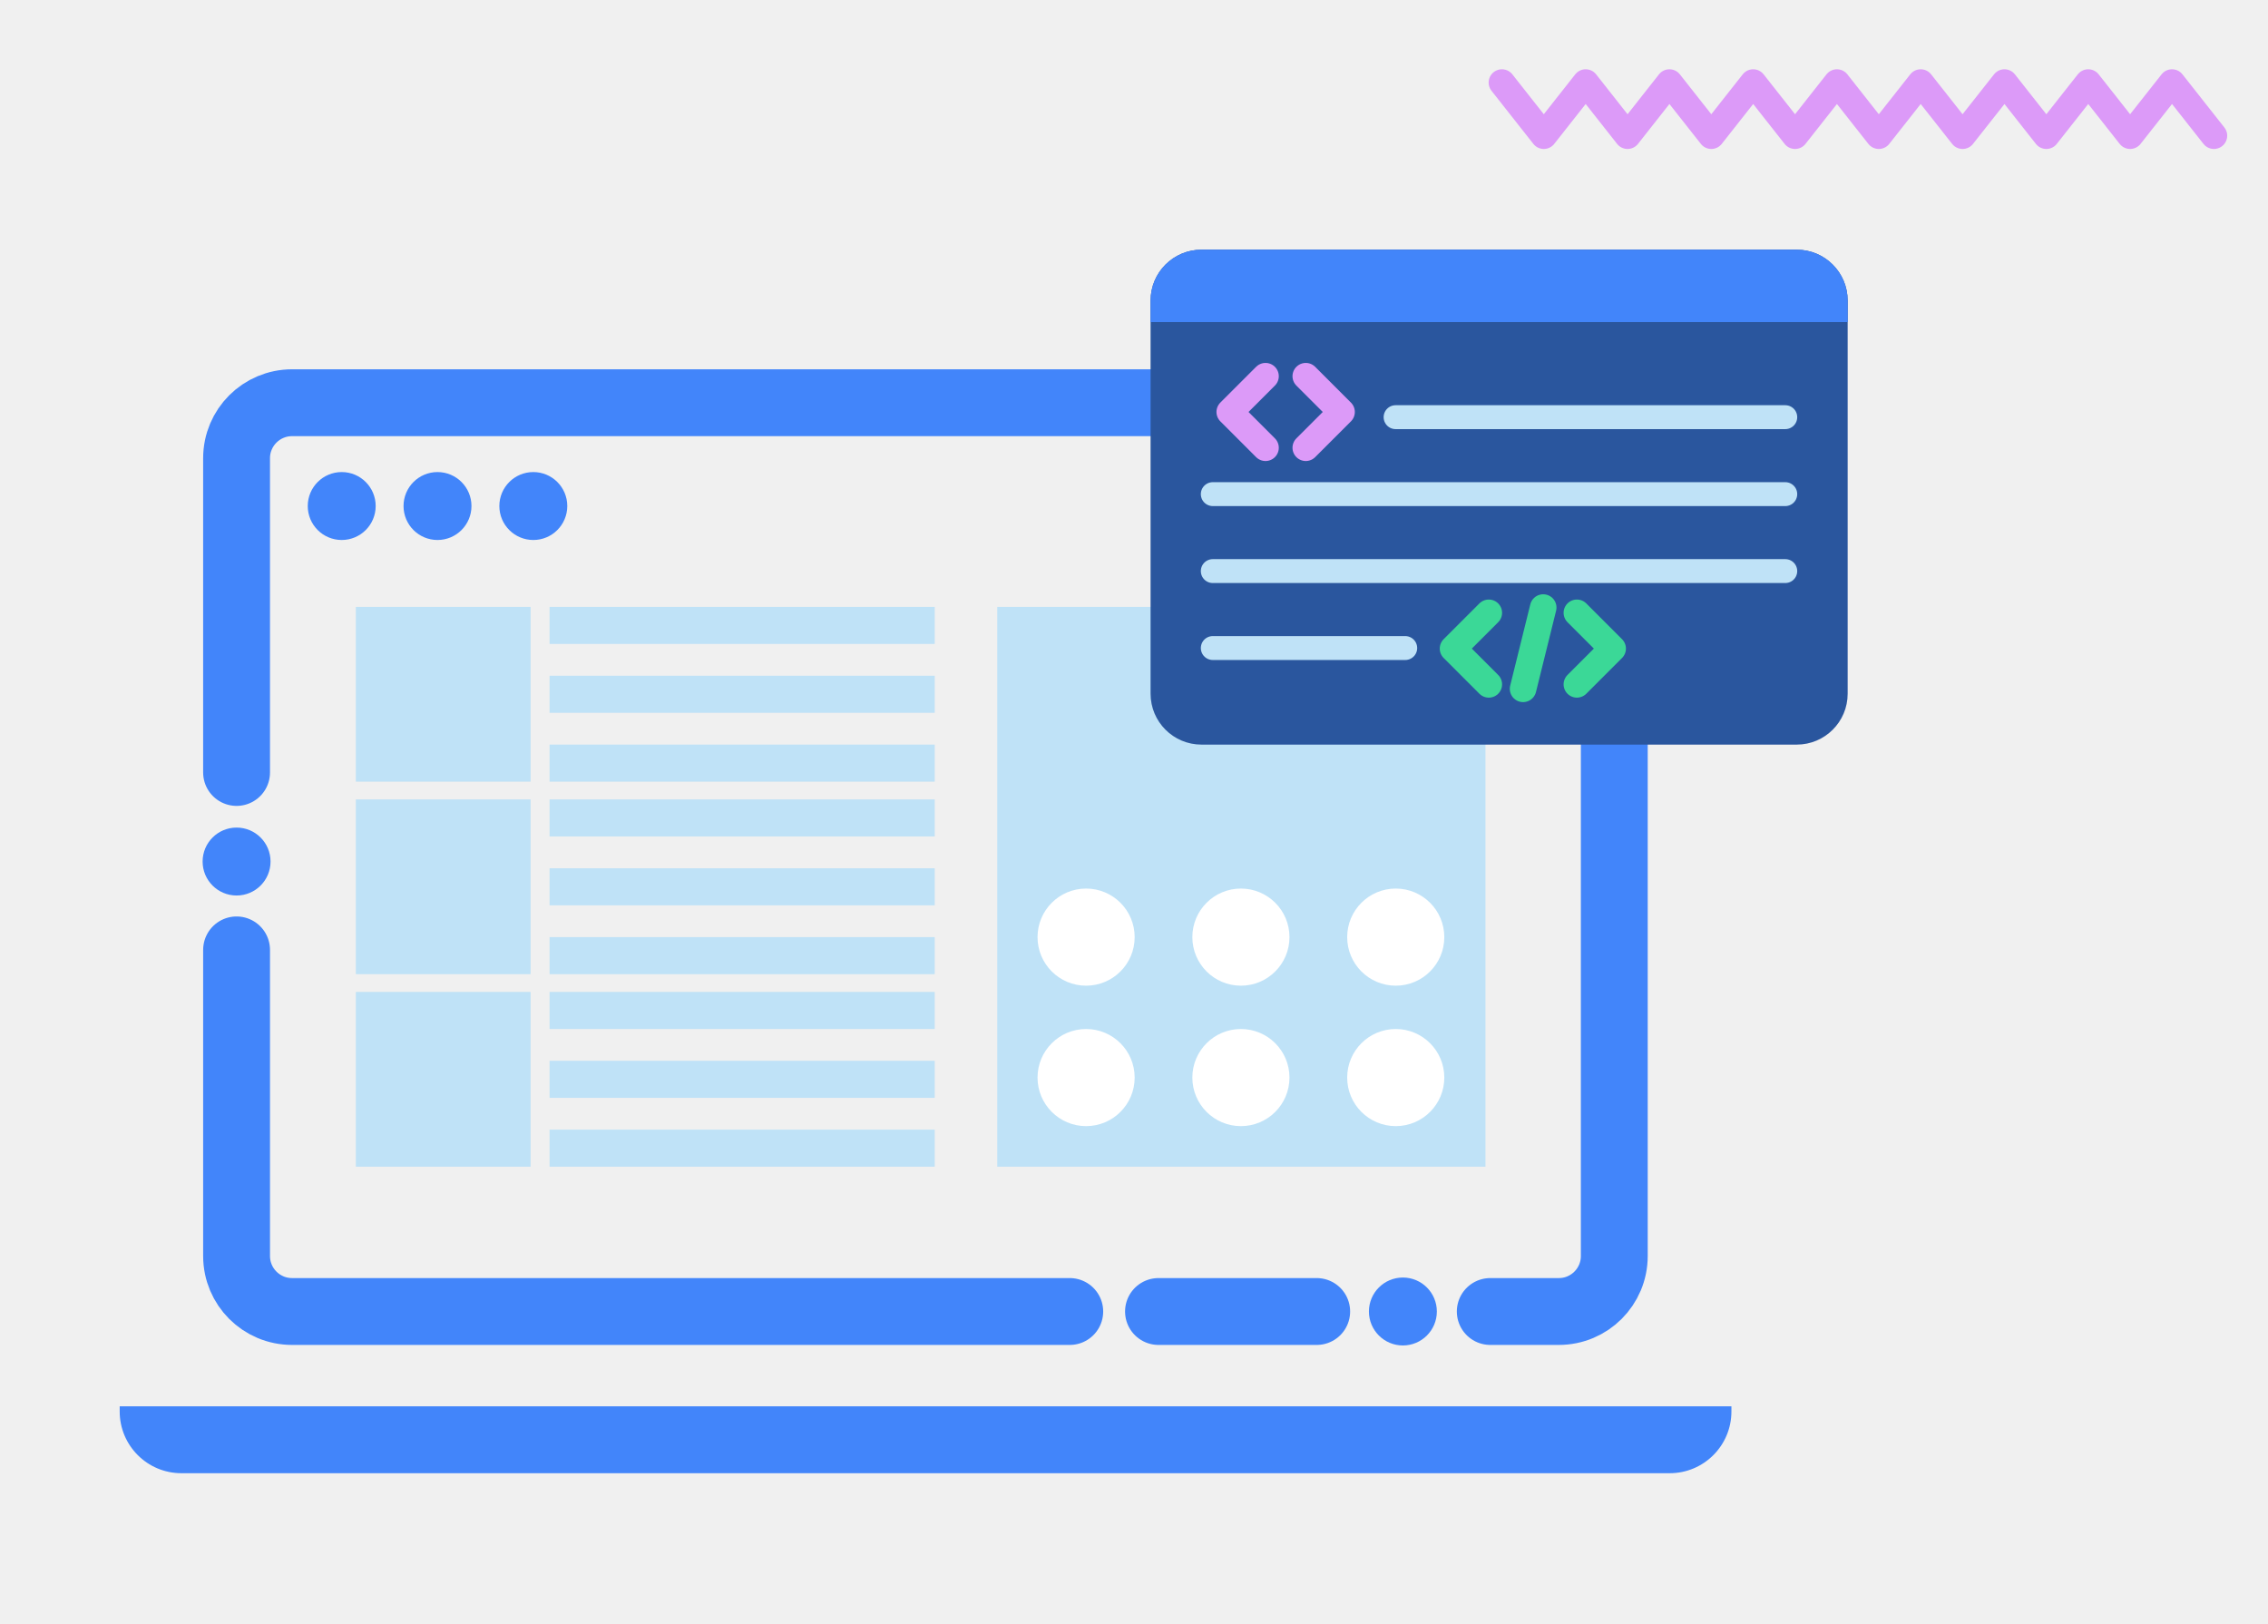
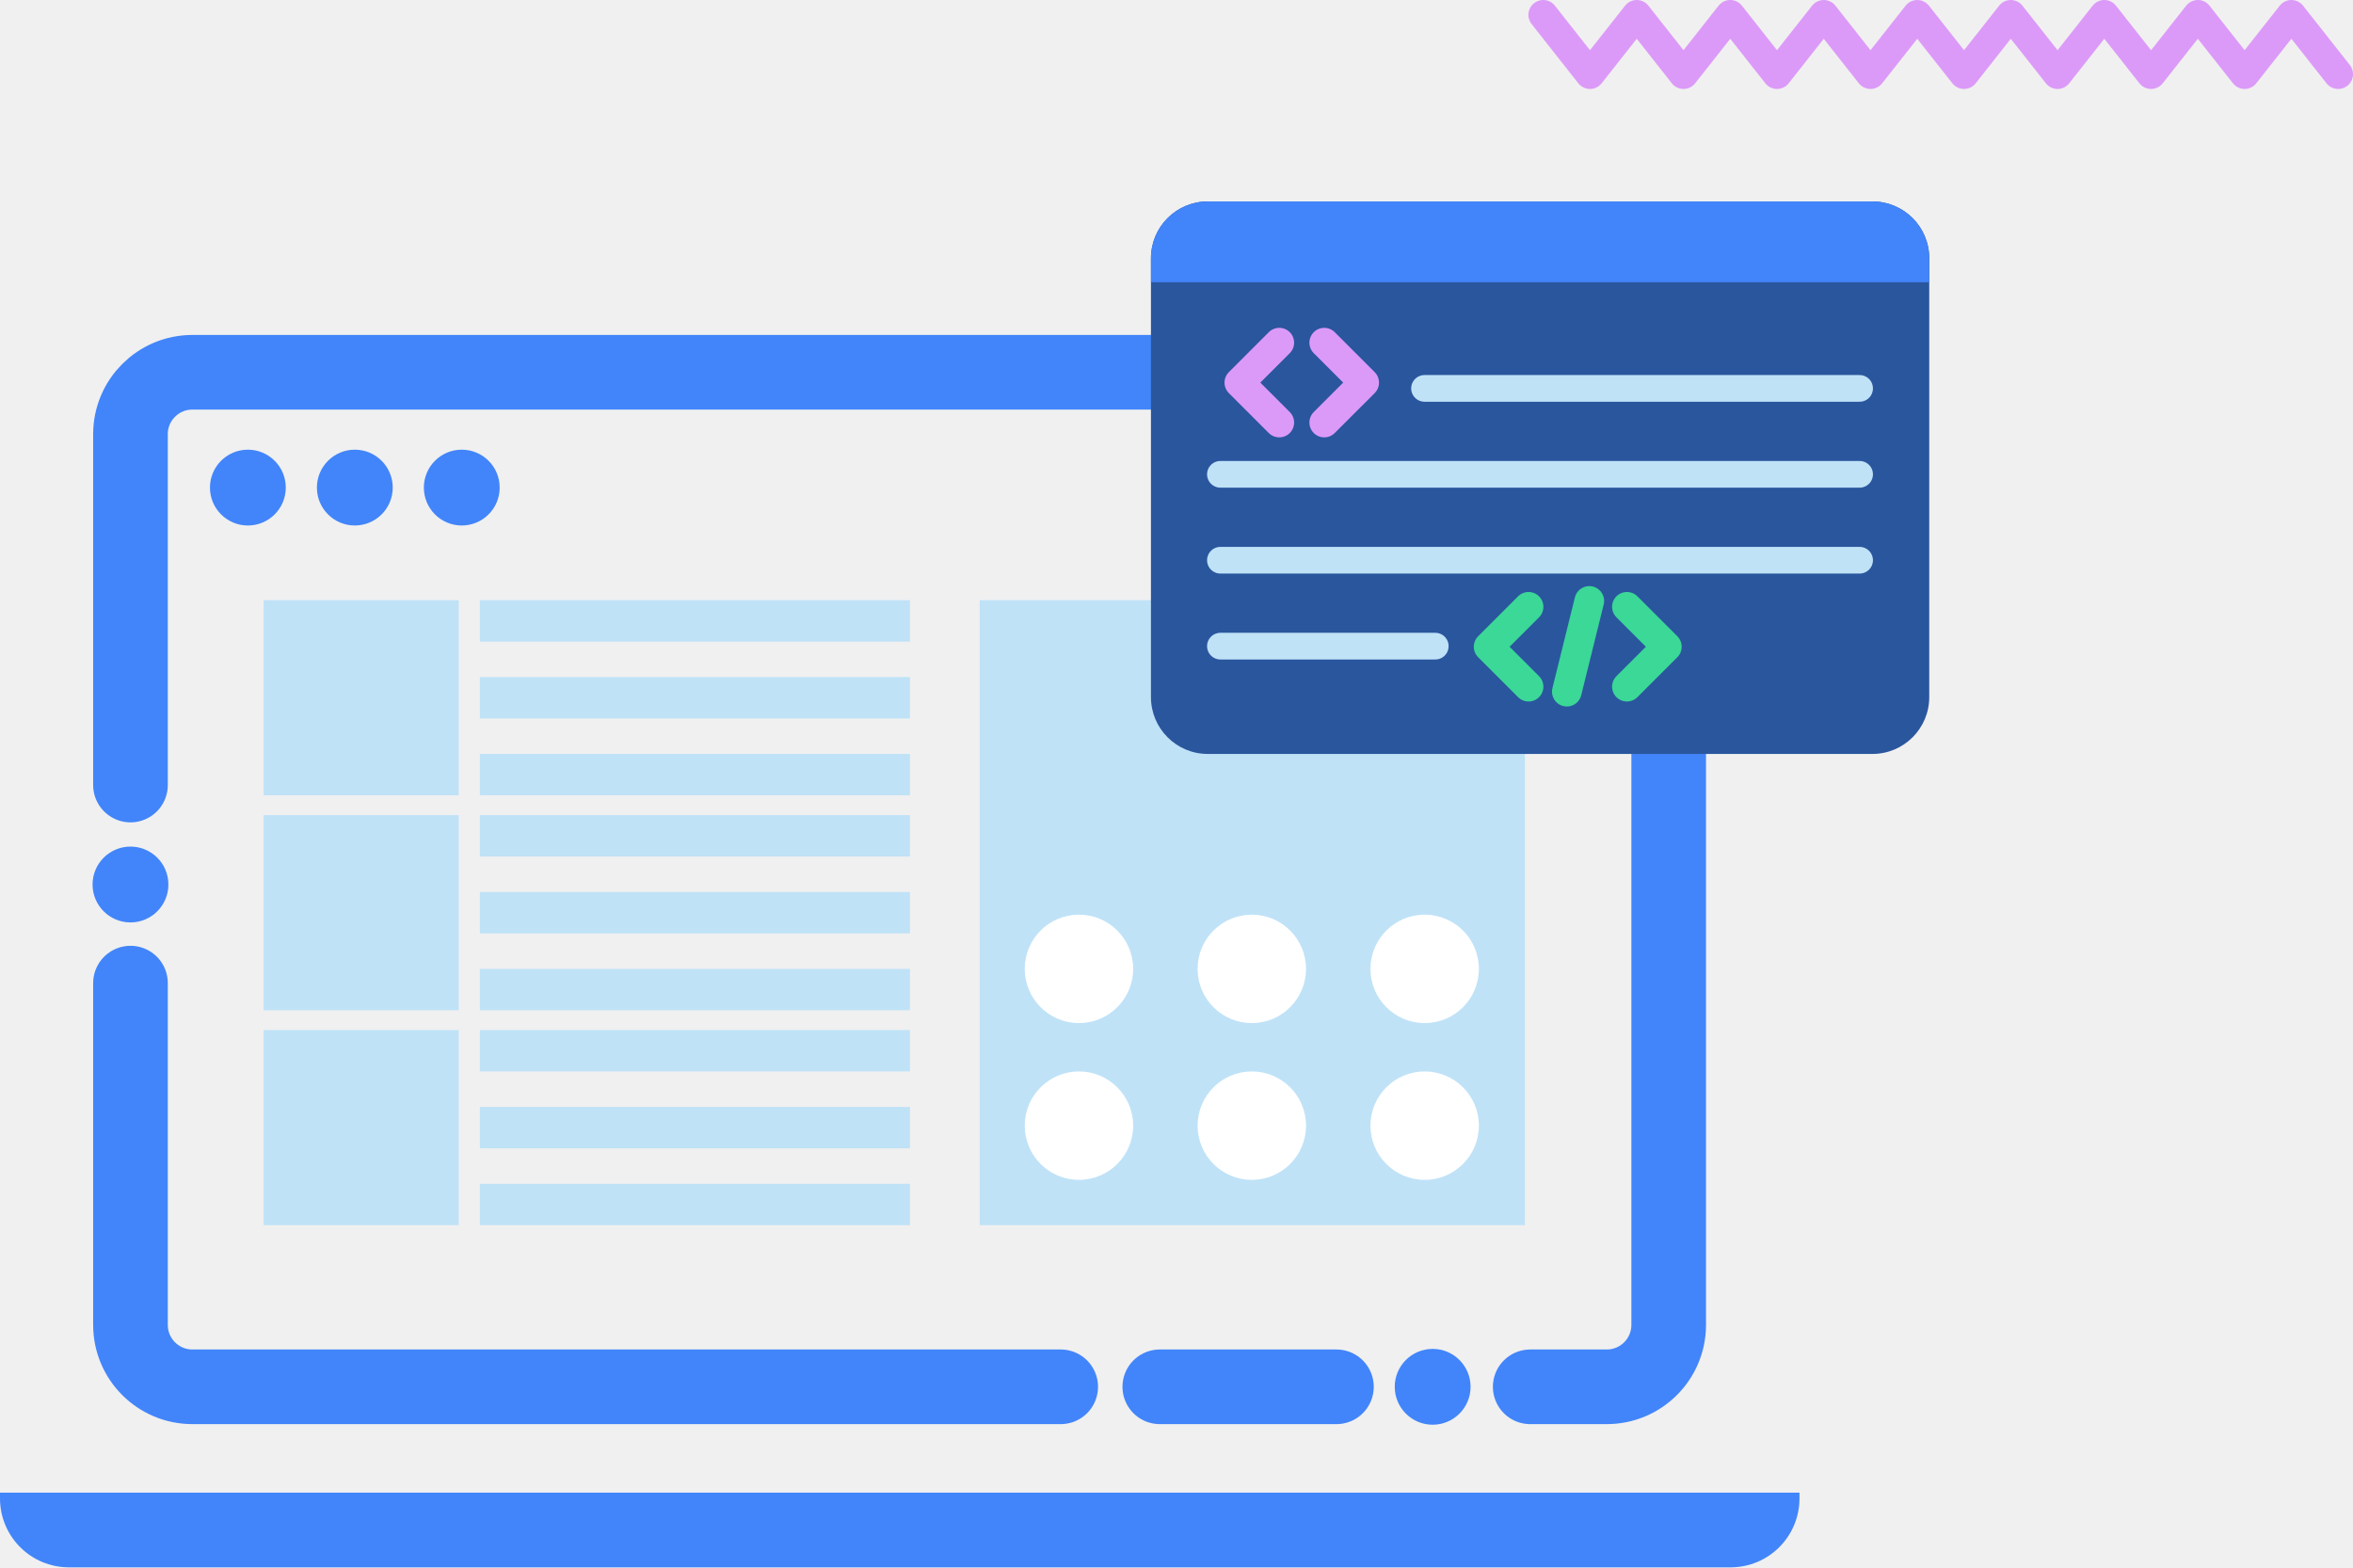
- <svg xmlns="http://www.w3.org/2000/svg" width="1138.4" height="814.91" version="1.1" viewBox="0 0 1138.4 814.91" xml:space="preserve">
-   <defs>
-     <clipPath id="clipPath608">
-       <path d="M 0,611.181 H 853.827 V 0 H 0 Z" />
+ <svg xmlns="http://www.w3.org/2000/svg" version="1.1" id="svg658" xml:space="preserve" width="1057.862" height="704.665" viewBox="0 0 1057.862 704.665">
+   <defs id="defs662">
+     <clipPath clipPathUnits="userSpaceOnUse" id="clipPath672">
+       <path d="M 0,611.181 H 853.827 V 0 H 0 Z" id="path670" />
    </clipPath>
  </defs>
-   <g transform="matrix(1.3333 0 0 -1.3333 0 814.91)">
-     <g transform="translate(561.03 117.5)">
-       <path d="m0 0h25.812c11.533 0 20.882 9.349 20.882 20.882v300.33c0 11.533-9.349 20.882-20.882 20.882h-476.9c-11.532 0-20.882-9.349-20.882-20.882v-118.3" fill="none" stroke="#4285fa" stroke-linecap="round" stroke-linejoin="round" stroke-miterlimit="10" stroke-width="25.168" />
-     </g>
-     <g transform="translate(436.13 117.5)">
-       <path d="m0 0h59.56" fill="#fff" stroke="#4285fa" stroke-linecap="round" stroke-linejoin="round" stroke-miterlimit="10" stroke-width="25.168" />
-     </g>
-     <g transform="translate(89.063 253.62)">
-       <path d="m0 0v-115.24c0-11.532 9.349-20.881 20.882-20.881h292.78" fill="none" stroke="#4285fa" stroke-linecap="round" stroke-linejoin="round" stroke-miterlimit="10" stroke-width="25.168" />
-     </g>
-     <g transform="translate(76.277 286.88)">
-       <path d="m0 0c0-7.062 5.724-12.786 12.786-12.786s12.786 5.724 12.786 12.786-5.724 12.786-12.786 12.786-12.786-5.724-12.786-12.786" fill="#4285fa" />
-     </g>
-     <g transform="translate(515.35 117.5)">
-       <path d="m0 0c0-7.062 5.725-12.786 12.786-12.786 7.062 0 12.786 5.724 12.786 12.786s-5.724 12.786-12.786 12.786c-7.061 0-12.786-5.724-12.786-12.786" fill="#4285fa" />
-     </g>
-     <g transform="translate(651.82 81.807)">
-       <path d="m0 0h-606.76v-1.947c0-12.832 10.402-23.234 23.234-23.234h560.29c12.832 0 23.234 10.402 23.234 23.234z" fill="#4285fa" />
-     </g>
-     <g fill="#bfe2f7">
-       <path d="m351.89 382.74h-145v-13.951h145z" />
-       <path d="m351.89 330.9h-145v-13.951h145z" />
-       <path d="m351.89 356.82h-145v-13.951h145z" />
-       <path d="m351.89 310.27h-145v-13.951h145z" />
-       <path d="m559.23 382.74h-183.81v-210.73h183.81z" />
-     </g>
-     <g transform="translate(141.43 420.71)">
-       <path d="m0 0c0-7.062-5.724-12.786-12.786-12.786s-12.786 5.724-12.786 12.786 5.724 12.786 12.786 12.786 12.786-5.724 12.786-12.786" fill="#4285fa" />
-     </g>
-     <g transform="translate(177.49 420.71)">
-       <path d="m0 0c0-7.062-5.725-12.786-12.786-12.786-7.062 0-12.786 5.724-12.786 12.786s5.724 12.786 12.786 12.786c7.061 0 12.786-5.724 12.786-12.786" fill="#4285fa" />
-     </g>
-     <g transform="translate(213.56 420.71)">
-       <path d="m0 0c0-7.062-5.724-12.786-12.786-12.786s-12.786 5.724-12.786 12.786 5.724 12.786 12.786 12.786 12.786-5.724 12.786-12.786" fill="#4285fa" />
-     </g>
-     <g fill="#bfe2f7">
-       <path d="m199.75 382.74h-65.79v-65.79h65.79z" />
-       <path d="m351.89 258.43h-145v-13.951h145z" />
-       <path d="m351.89 284.35h-145v-13.951h145z" />
-       <path d="m351.89 237.8h-145v-13.951h145z" />
-       <path d="m351.89 185.96h-145v-13.951h145z" />
-       <path d="m351.89 211.88h-145v-13.951h145z" />
-       <path d="m199.75 310.27h-65.79v-65.79h65.79z" />
-       <path d="m199.75 237.8h-65.79v-65.79h65.79z" />
-     </g>
-     <g transform="translate(427.16 205.56)">
-       <path d="m0 0c0-10.097-8.185-18.281-18.281-18.281-10.097 0-18.282 8.184-18.282 18.281s8.185 18.281 18.282 18.281c10.096 0 18.281-8.184 18.281-18.281" fill="#fff" />
-     </g>
-     <g transform="translate(485.44 205.56)">
-       <path d="m0 0c0-10.097-8.185-18.281-18.281-18.281-10.097 0-18.282 8.184-18.282 18.281s8.185 18.281 18.282 18.281c10.096 0 18.281-8.184 18.281-18.281" fill="#fff" />
-     </g>
-     <g transform="translate(543.73 205.56)">
-       <path d="m0 0c0-10.097-8.185-18.281-18.281-18.281-10.097 0-18.282 8.184-18.282 18.281s8.185 18.281 18.282 18.281c10.096 0 18.281-8.184 18.281-18.281" fill="#fff" />
-     </g>
-     <g transform="translate(427.16 258.43)">
-       <path d="m0 0c0-10.097-8.185-18.281-18.281-18.281-10.097 0-18.282 8.184-18.282 18.281s8.185 18.281 18.282 18.281c10.096 0 18.281-8.184 18.281-18.281" fill="#fff" />
-     </g>
-     <g transform="translate(485.44 258.43)">
-       <path d="m0 0c0-10.097-8.185-18.281-18.281-18.281-10.097 0-18.282 8.184-18.282 18.281s8.185 18.281 18.282 18.281c10.096 0 18.281-8.184 18.281-18.281" fill="#fff" />
-     </g>
-     <g transform="translate(543.73 258.43)">
-       <path d="m0 0c0-10.097-8.185-18.281-18.281-18.281-10.097 0-18.282 8.184-18.282 18.281s8.185 18.281 18.282 18.281c10.096 0 18.281-8.184 18.281-18.281" fill="#fff" />
-     </g>
-     <g transform="translate(676.42 330.9)">
-       <path d="m0 0h-224.11c-10.581 0-19.159 8.578-19.159 19.159v147.99c0 10.581 8.578 19.159 19.159 19.159h224.11c10.581 0 19.159-8.578 19.159-19.159v-147.99c0-10.581-8.578-19.159-19.159-19.159" fill="#2a569e" />
-     </g>
-     <g transform="translate(695.58 489.96)">
-       <path d="m0 0h-262.43v8.082c0 10.581 8.578 19.159 19.159 19.159h224.11c10.581 0 19.159-8.578 19.159-19.159z" fill="#4285fa" />
-     </g>
-     <g transform="translate(476.42 442.65)">
-       <path d="M 0,0 -13.465,13.465 0,26.929" fill="none" stroke="#dc9af8" stroke-linecap="round" stroke-linejoin="round" stroke-miterlimit="10" stroke-width="10" />
-     </g>
-     <g transform="translate(491.58 469.58)">
-       <path d="M 0,0 13.465,-13.465 0,-26.929" fill="none" stroke="#dc9af8" stroke-linecap="round" stroke-linejoin="round" stroke-miterlimit="10" stroke-width="10" />
-     </g>
-     <g transform="translate(560.48 353.58)">
-       <path d="M 0,0 -13.465,13.465 0,26.929" fill="none" stroke="#3bd897" stroke-linecap="round" stroke-linejoin="round" stroke-miterlimit="10" stroke-width="10" />
-     </g>
-     <g transform="translate(593.64 380.51)">
-       <path d="M 0,0 13.465,-13.465 0,-26.929" fill="none" stroke="#3bd897" stroke-linecap="round" stroke-linejoin="round" stroke-miterlimit="10" stroke-width="10" />
-     </g>
-     <g transform="translate(580.96 382.49)">
-       <path d="m0 0-7.574-30.594" fill="none" stroke="#3bd897" stroke-linecap="round" stroke-linejoin="round" stroke-miterlimit="10" stroke-width="10" />
-     </g>
-     <g transform="translate(525.39 454.16)">
-       <path d="m0 0h146.7" fill="none" stroke="#bfe2f7" stroke-linecap="round" stroke-linejoin="round" stroke-miterlimit="10" stroke-width="9" />
-     </g>
-     <g transform="translate(456.57 425.19)">
-       <path d="m0 0h215.52" fill="none" stroke="#bfe2f7" stroke-linecap="round" stroke-linejoin="round" stroke-miterlimit="10" stroke-width="9" />
-     </g>
-     <g transform="translate(456.57 396.22)">
-       <path d="m0 0h215.52" fill="none" stroke="#bfe2f7" stroke-linecap="round" stroke-linejoin="round" stroke-miterlimit="10" stroke-width="9" />
-     </g>
-     <g transform="translate(456.57 367.25)">
-       <path d="m0 0h72.449" fill="none" stroke="#bfe2f7" stroke-linecap="round" stroke-linejoin="round" stroke-miterlimit="10" stroke-width="9" />
-     </g>
-     <g transform="translate(565.42 580.12)">
-       <path d="m0 0 15.766-20 15.767 20 15.763-20 15.765 20 15.764-20 15.763 20 15.766-20 15.767 20 15.766-20 15.766 20 15.768-20 15.769 20 15.764-20 15.771 20 15.771-20 15.773 20 15.773-20" fill="none" stroke="#dc9af8" stroke-linecap="round" stroke-linejoin="round" stroke-miterlimit="10" stroke-width="10" />
+   <g id="g664" transform="matrix(1.333333,0,0,-1.333333,-60.09067,780.1664)">
+     <g id="g666">
+       <g id="g668" clip-path="url(#clipPath672)">
+         <g id="g674" transform="translate(561.0313,117.5025)">
+           <path d="m 0,0 h 25.812 c 11.533,0 20.882,9.349 20.882,20.882 v 300.333 c 0,11.533 -9.349,20.882 -20.882,20.882 h -476.899 c -11.532,0 -20.882,-9.349 -20.882,-20.882 V 202.913" style="fill:none;stroke:#4285fa;stroke-width:25.168;stroke-linecap:round;stroke-linejoin:round;stroke-miterlimit:10;stroke-dasharray:none;stroke-opacity:1" id="path676" />
+         </g>
+         <g id="g678" transform="translate(436.1337,117.5025)">
+           <path d="M 0,0 H 59.56" style="fill:#ffffff;fill-opacity:1;fill-rule:nonzero;stroke:#4285fa;stroke-width:25.168;stroke-linecap:round;stroke-linejoin:round;stroke-miterlimit:10;stroke-dasharray:none;stroke-opacity:1" id="path680" />
+         </g>
+         <g id="g682" transform="translate(89.0627,253.6249)">
+           <path d="m 0,0 v -115.241 c 0,-11.532 9.349,-20.881 20.882,-20.881 h 292.776" style="fill:none;stroke:#4285fa;stroke-width:25.168;stroke-linecap:round;stroke-linejoin:round;stroke-miterlimit:10;stroke-dasharray:none;stroke-opacity:1" id="path684" />
+         </g>
+         <g id="g686" transform="translate(76.2767,286.875)">
+           <path d="m 0,0 c 0,-7.062 5.724,-12.786 12.786,-12.786 7.062,0 12.786,5.724 12.786,12.786 0,7.062 -5.724,12.786 -12.786,12.786 C 5.724,12.786 0,7.062 0,0" style="fill:#4285fa;fill-opacity:1;fill-rule:nonzero;stroke:none" id="path688" />
+         </g>
+         <g id="g690" transform="translate(515.3521,117.5025)">
+           <path d="m 0,0 c 0,-7.062 5.725,-12.786 12.786,-12.786 7.062,0 12.786,5.724 12.786,12.786 0,7.062 -5.724,12.786 -12.786,12.786 C 5.725,12.786 0,7.062 0,0" style="fill:#4285fa;fill-opacity:1;fill-rule:nonzero;stroke:none" id="path692" />
+         </g>
+         <g id="g694" transform="translate(651.824,81.807)">
+           <path d="m 0,0 h -606.756 v -1.947 c 0,-12.832 10.402,-23.234 23.234,-23.234 H -23.234 C -10.402,-25.181 0,-14.779 0,-1.947 Z" style="fill:#4285fa;fill-opacity:1;fill-rule:nonzero;stroke:none" id="path696" />
+         </g>
+         <path d="M 351.886,382.738 H 206.89 v -13.951 h 144.996 z" style="fill:#bfe2f7;fill-opacity:1;fill-rule:nonzero;stroke:none" id="path698" />
+         <path d="M 351.886,330.899 H 206.89 v -13.951 h 144.996 z" style="fill:#bfe2f7;fill-opacity:1;fill-rule:nonzero;stroke:none" id="path700" />
+         <path d="M 351.886,356.819 H 206.89 v -13.951 h 144.996 z" style="fill:#bfe2f7;fill-opacity:1;fill-rule:nonzero;stroke:none" id="path702" />
+         <path d="M 351.886,310.267 H 206.89 v -13.951 h 144.996 z" style="fill:#bfe2f7;fill-opacity:1;fill-rule:nonzero;stroke:none" id="path704" />
+         <path d="M 559.233,382.738 H 375.42 V 172.004 h 183.813 z" style="fill:#bfe2f7;fill-opacity:1;fill-rule:nonzero;stroke:none" id="path706" />
+         <g id="g708" transform="translate(141.4315,420.714)">
+           <path d="m 0,0 c 0,-7.062 -5.724,-12.786 -12.786,-12.786 -7.062,0 -12.786,5.724 -12.786,12.786 0,7.062 5.724,12.786 12.786,12.786 C -5.724,12.786 0,7.062 0,0" style="fill:#4285fa;fill-opacity:1;fill-rule:nonzero;stroke:none" id="path710" />
+         </g>
+         <g id="g712" transform="translate(177.4939,420.714)">
+           <path d="m 0,0 c 0,-7.062 -5.725,-12.786 -12.786,-12.786 -7.062,0 -12.786,5.724 -12.786,12.786 0,7.062 5.724,12.786 12.786,12.786 C -5.725,12.786 0,7.062 0,0" style="fill:#4285fa;fill-opacity:1;fill-rule:nonzero;stroke:none" id="path714" />
+         </g>
+         <g id="g716" transform="translate(213.5562,420.714)">
+           <path d="m 0,0 c 0,-7.062 -5.724,-12.786 -12.786,-12.786 -7.062,0 -12.786,5.724 -12.786,12.786 0,7.062 5.724,12.786 12.786,12.786 C -5.724,12.786 0,7.062 0,0" style="fill:#4285fa;fill-opacity:1;fill-rule:nonzero;stroke:none" id="path718" />
+         </g>
+         <path d="m 199.75,382.738 h -65.79 v -65.79 h 65.79 z" style="fill:#bfe2f7;fill-opacity:1;fill-rule:nonzero;stroke:none" id="path720" />
+         <path d="M 351.886,258.428 H 206.89 v -13.951 h 144.996 z" style="fill:#bfe2f7;fill-opacity:1;fill-rule:nonzero;stroke:none" id="path722" />
+         <path d="M 351.886,284.347 H 206.89 v -13.951 h 144.996 z" style="fill:#bfe2f7;fill-opacity:1;fill-rule:nonzero;stroke:none" id="path724" />
+         <path d="M 351.886,237.795 H 206.89 v -13.951 h 144.996 z" style="fill:#bfe2f7;fill-opacity:1;fill-rule:nonzero;stroke:none" id="path726" />
+         <path d="M 351.886,185.956 H 206.89 v -13.951 h 144.996 z" style="fill:#bfe2f7;fill-opacity:1;fill-rule:nonzero;stroke:none" id="path728" />
+         <path d="M 351.886,211.875 H 206.89 v -13.951 h 144.996 z" style="fill:#bfe2f7;fill-opacity:1;fill-rule:nonzero;stroke:none" id="path730" />
+         <path d="m 199.75,310.267 h -65.79 v -65.79 h 65.79 z" style="fill:#bfe2f7;fill-opacity:1;fill-rule:nonzero;stroke:none" id="path732" />
+         <path d="m 199.75,237.795 h -65.79 v -65.79 h 65.79 z" style="fill:#bfe2f7;fill-opacity:1;fill-rule:nonzero;stroke:none" id="path734" />
+         <g id="g736" transform="translate(427.1556,205.5621)">
+           <path d="m 0,0 c 0,-10.097 -8.185,-18.281 -18.281,-18.281 -10.097,0 -18.282,8.184 -18.282,18.281 0,10.097 8.185,18.281 18.282,18.281 C -8.185,18.281 0,10.097 0,0" style="fill:#ffffff;fill-opacity:1;fill-rule:nonzero;stroke:none" id="path738" />
+         </g>
+         <g id="g740" transform="translate(485.4417,205.5621)">
+           <path d="m 0,0 c 0,-10.097 -8.185,-18.281 -18.281,-18.281 -10.097,0 -18.282,8.184 -18.282,18.281 0,10.097 8.185,18.281 18.282,18.281 C -8.185,18.281 0,10.097 0,0" style="fill:#ffffff;fill-opacity:1;fill-rule:nonzero;stroke:none" id="path742" />
+         </g>
+         <g id="g744" transform="translate(543.7277,205.5621)">
+           <path d="m 0,0 c 0,-10.097 -8.185,-18.281 -18.281,-18.281 -10.097,0 -18.282,8.184 -18.282,18.281 0,10.097 8.185,18.281 18.282,18.281 C -8.185,18.281 0,10.097 0,0" style="fill:#ffffff;fill-opacity:1;fill-rule:nonzero;stroke:none" id="path746" />
+         </g>
+         <g id="g748" transform="translate(427.1556,258.4276)">
+           <path d="m 0,0 c 0,-10.097 -8.185,-18.281 -18.281,-18.281 -10.097,0 -18.282,8.184 -18.282,18.281 0,10.097 8.185,18.281 18.282,18.281 C -8.185,18.281 0,10.097 0,0" style="fill:#ffffff;fill-opacity:1;fill-rule:nonzero;stroke:none" id="path750" />
+         </g>
+         <g id="g752" transform="translate(485.4417,258.4276)">
+           <path d="m 0,0 c 0,-10.097 -8.185,-18.281 -18.281,-18.281 -10.097,0 -18.282,8.184 -18.282,18.281 0,10.097 8.185,18.281 18.282,18.281 C -8.185,18.281 0,10.097 0,0" style="fill:#ffffff;fill-opacity:1;fill-rule:nonzero;stroke:none" id="path754" />
+         </g>
+         <g id="g756" transform="translate(543.7277,258.4276)">
+           <path d="m 0,0 c 0,-10.097 -8.185,-18.281 -18.281,-18.281 -10.097,0 -18.282,8.184 -18.282,18.281 0,10.097 8.185,18.281 18.282,18.281 C -8.185,18.281 0,10.097 0,0" style="fill:#ffffff;fill-opacity:1;fill-rule:nonzero;stroke:none" id="path758" />
+         </g>
+         <g id="g760" transform="translate(676.4221,330.8994)">
+           <path d="m 0,0 h -224.112 c -10.581,0 -19.159,8.578 -19.159,19.159 v 147.986 c 0,10.581 8.578,19.159 19.159,19.159 H 0 c 10.581,0 19.159,-8.578 19.159,-19.159 V 19.159 C 19.159,8.578 10.581,0 0,0" style="fill:#2a569e;fill-opacity:1;fill-rule:nonzero;stroke:none" id="path762" />
+         </g>
+         <g id="g764" transform="translate(695.5812,489.9629)">
+           <path d="m 0,0 h -262.43 v 8.082 c 0,10.581 8.578,19.159 19.159,19.159 H -19.159 C -8.578,27.241 0,18.663 0,8.082 Z" style="fill:#4285fa;fill-opacity:1;fill-rule:nonzero;stroke:none" id="path766" />
+         </g>
+         <g id="g768" transform="translate(476.4217,442.648)">
+           <path d="M 0,0 -13.465,13.465 0,26.929" style="fill:none;stroke:#dc9af8;stroke-width:10;stroke-linecap:round;stroke-linejoin:round;stroke-miterlimit:10;stroke-dasharray:none;stroke-opacity:1" id="path770" />
+         </g>
+         <g id="g772" transform="translate(491.5833,469.5774)">
+           <path d="M 0,0 13.465,-13.465 0,-26.929" style="fill:none;stroke:#dc9af8;stroke-width:10;stroke-linecap:round;stroke-linejoin:round;stroke-miterlimit:10;stroke-dasharray:none;stroke-opacity:1" id="path774" />
+         </g>
+         <g id="g776" transform="translate(560.4751,353.5821)">
+           <path d="M 0,0 -13.465,13.465 0,26.929" style="fill:none;stroke:#3bd897;stroke-width:10;stroke-linecap:round;stroke-linejoin:round;stroke-miterlimit:10;stroke-dasharray:none;stroke-opacity:1" id="path778" />
+         </g>
+         <g id="g780" transform="translate(593.6386,380.5114)">
+           <path d="M 0,0 13.465,-13.465 0,-26.929" style="fill:none;stroke:#3bd897;stroke-width:10;stroke-linecap:round;stroke-linejoin:round;stroke-miterlimit:10;stroke-dasharray:none;stroke-opacity:1" id="path782" />
+         </g>
+         <g id="g784" transform="translate(580.9554,382.4935)">
+           <path d="M 0,0 -7.574,-30.594" style="fill:none;stroke:#3bd897;stroke-width:10;stroke-linecap:round;stroke-linejoin:round;stroke-miterlimit:10;stroke-dasharray:none;stroke-opacity:1" id="path786" />
+         </g>
+         <g id="g788" transform="translate(525.3942,454.1614)">
+           <path d="M 0,0 H 146.701" style="fill:none;stroke:#bfe2f7;stroke-width:9;stroke-linecap:round;stroke-linejoin:round;stroke-miterlimit:10;stroke-dasharray:none;stroke-opacity:1" id="path790" />
+         </g>
+         <g id="g792" transform="translate(456.5711,425.1905)">
+           <path d="M 0,0 H 215.524" style="fill:none;stroke:#bfe2f7;stroke-width:9;stroke-linecap:round;stroke-linejoin:round;stroke-miterlimit:10;stroke-dasharray:none;stroke-opacity:1" id="path794" />
+         </g>
+         <g id="g796" transform="translate(456.5711,396.2195)">
+           <path d="M 0,0 H 215.524" style="fill:none;stroke:#bfe2f7;stroke-width:9;stroke-linecap:round;stroke-linejoin:round;stroke-miterlimit:10;stroke-dasharray:none;stroke-opacity:1" id="path798" />
+         </g>
+         <g id="g800" transform="translate(456.5711,367.2485)">
+           <path d="M 0,0 H 72.449" style="fill:none;stroke:#bfe2f7;stroke-width:9;stroke-linecap:round;stroke-linejoin:round;stroke-miterlimit:10;stroke-dasharray:none;stroke-opacity:1" id="path802" />
+         </g>
+         <g id="g804" transform="translate(565.4228,580.1248)">
+           <path d="M 0,0 15.766,-20 31.533,0 47.296,-20 63.061,0 78.825,-20 94.588,0 l 15.766,-20 15.767,20 15.766,-20 15.766,20 15.768,-20 15.769,20 15.764,-20 15.771,20 15.771,-20 15.773,20 15.773,-20" style="fill:none;stroke:#dc9af8;stroke-width:10;stroke-linecap:round;stroke-linejoin:round;stroke-miterlimit:10;stroke-dasharray:none;stroke-opacity:1" id="path806" />
+         </g>
+       </g>
    </g>
  </g>
</svg>
